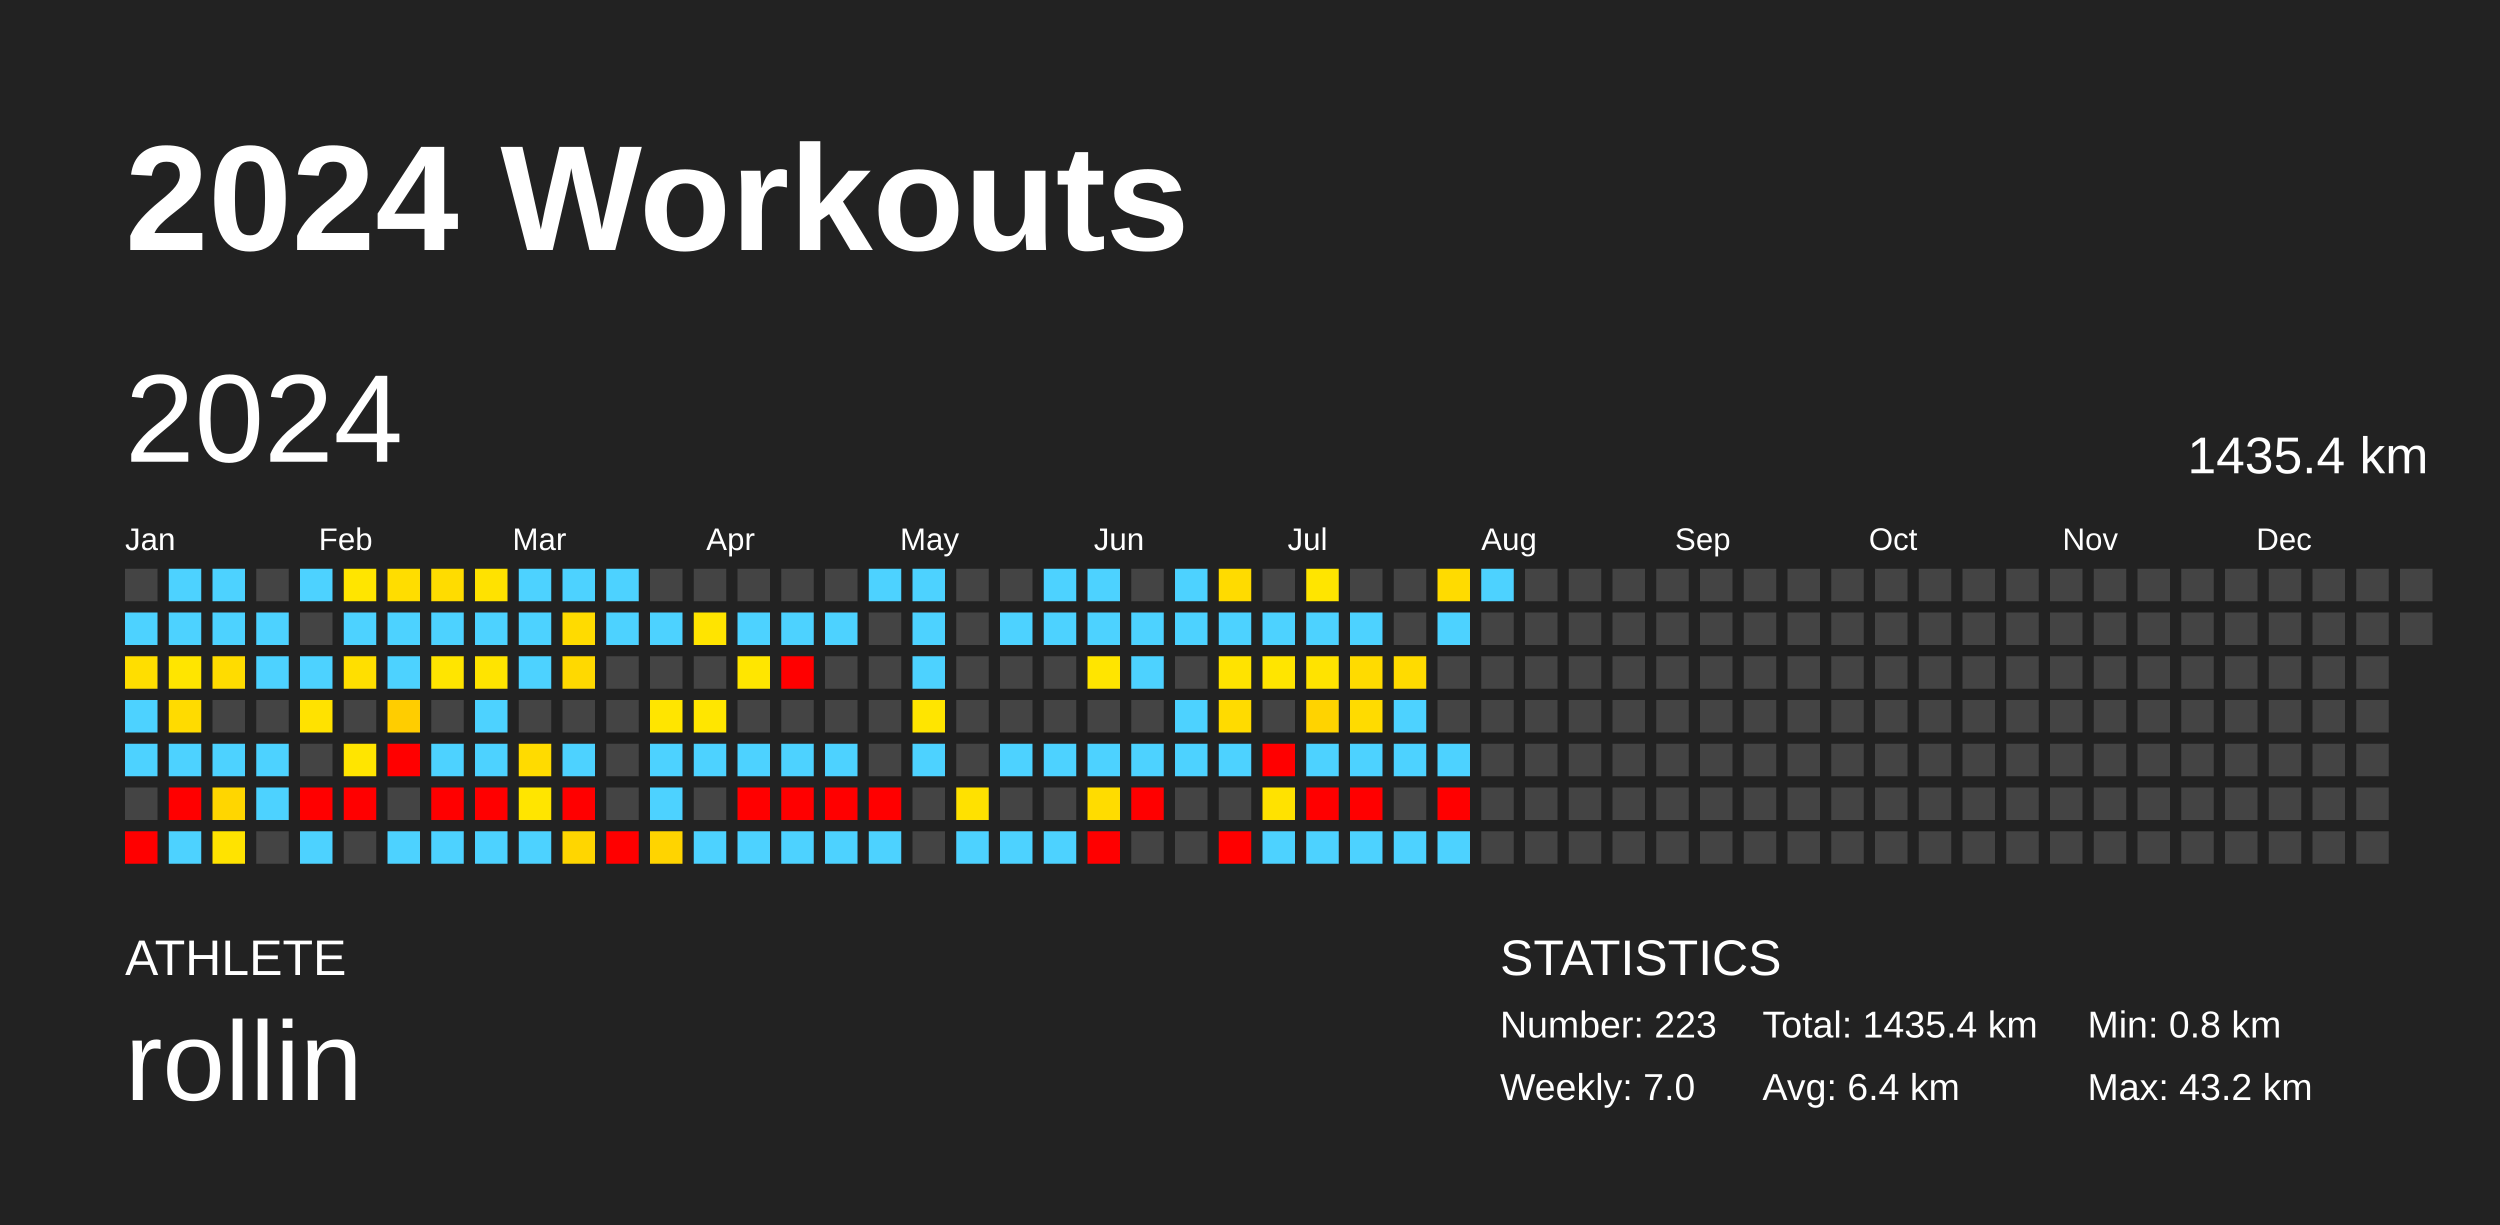
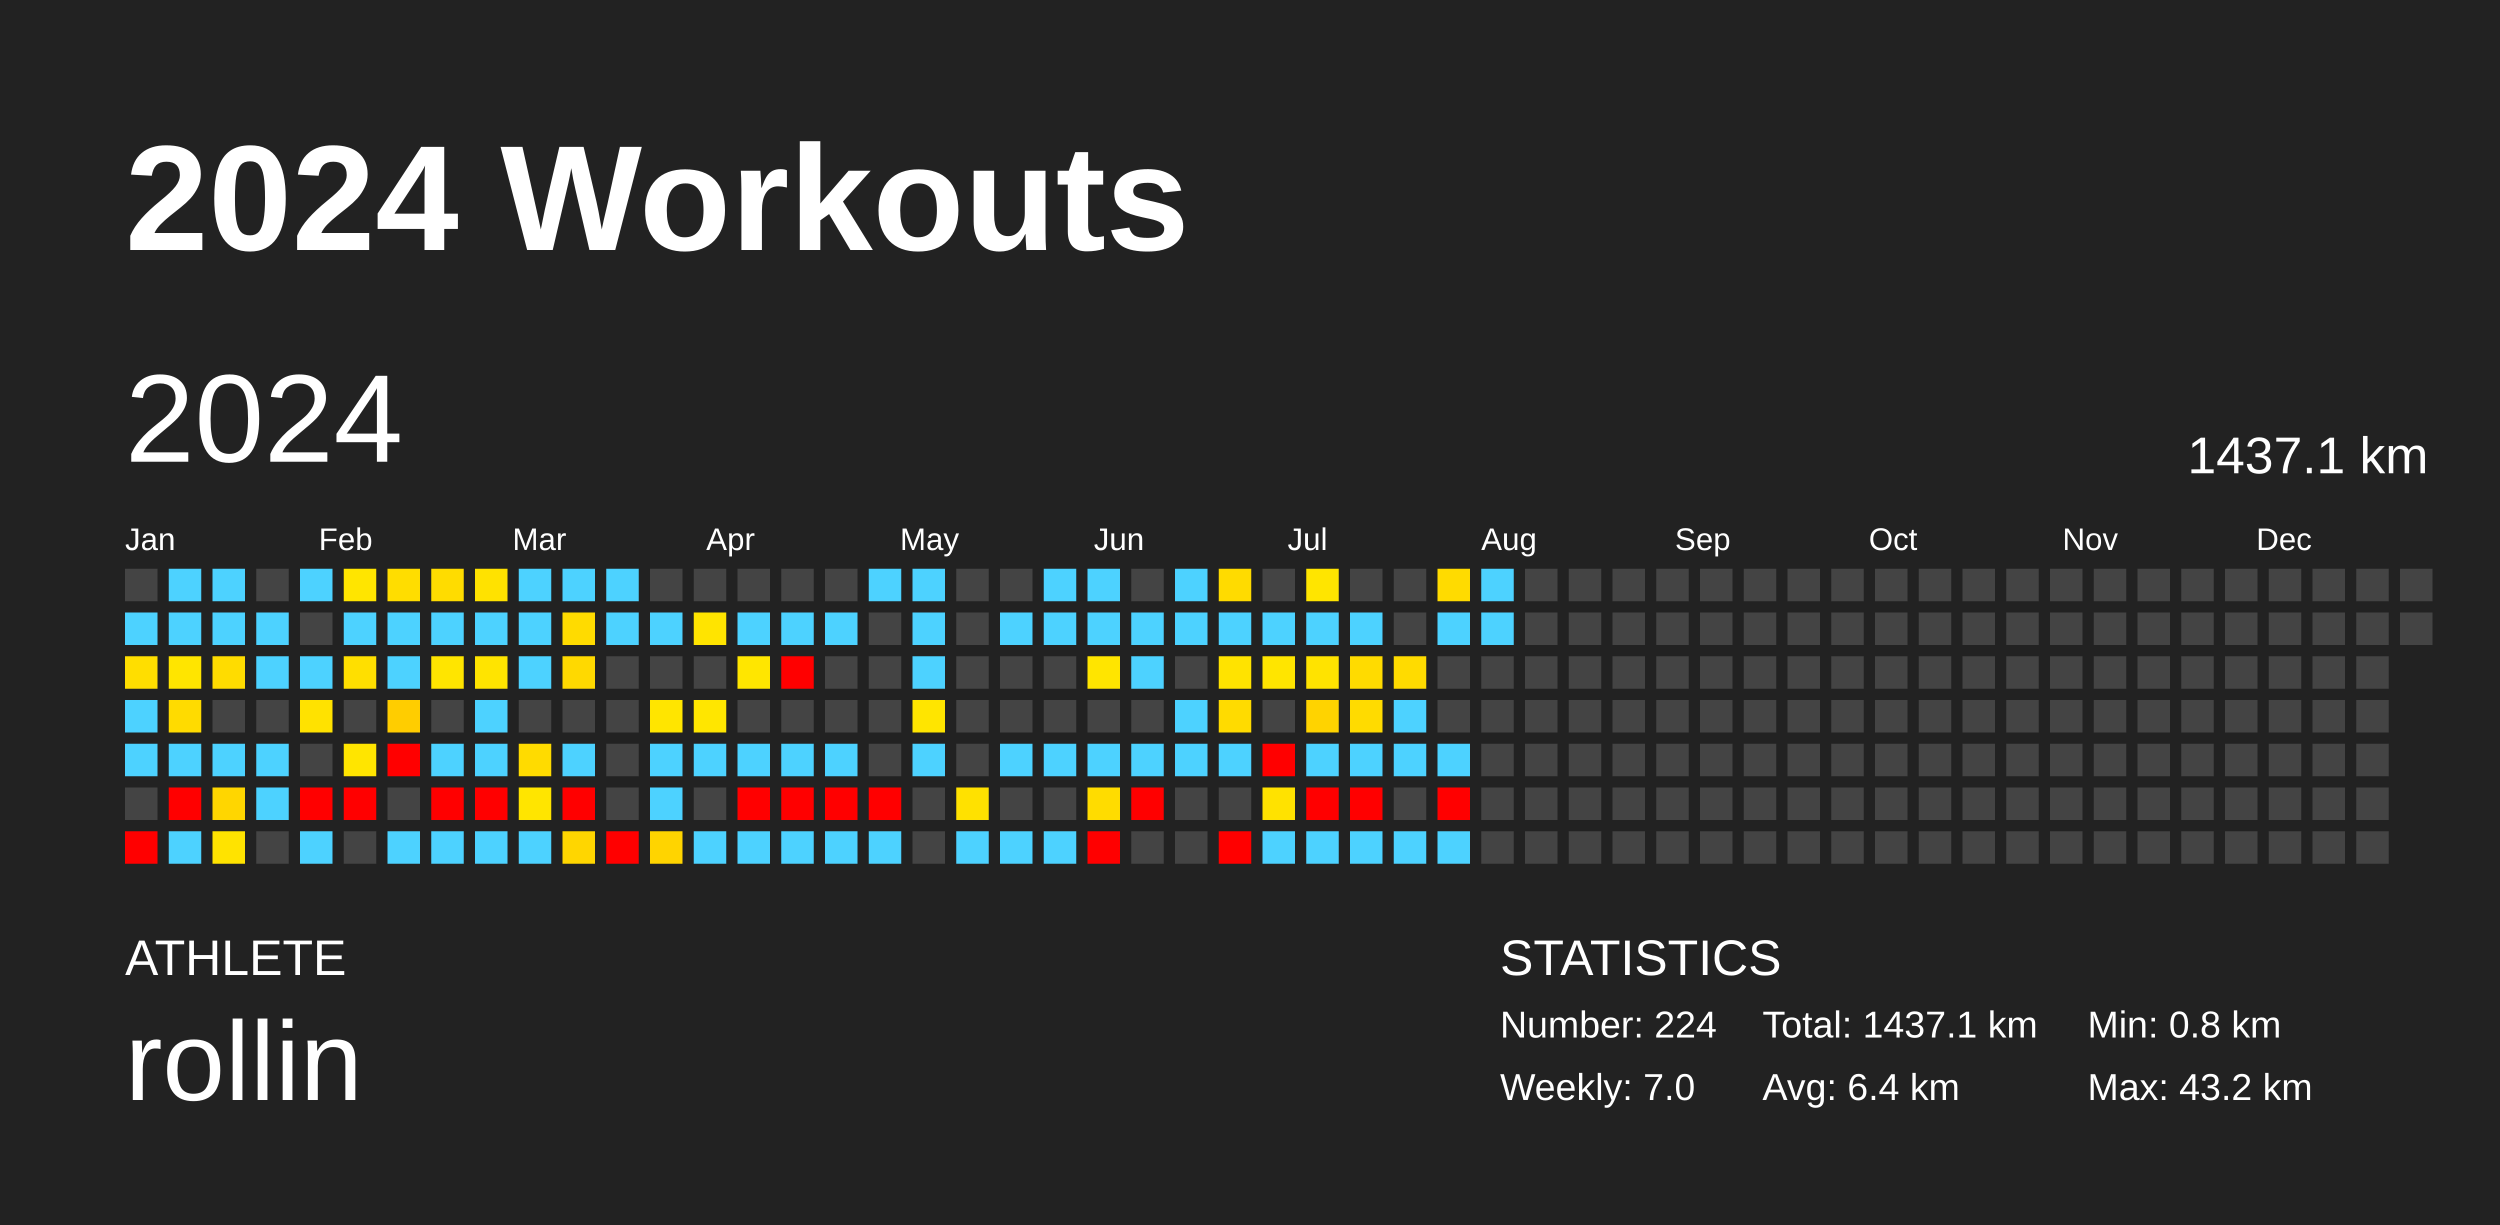
<svg xmlns="http://www.w3.org/2000/svg" baseProfile="full" height="98mm" version="1.1" viewBox="0,0,200,98" width="200mm">
  <defs />
  <rect fill="#222222" height="98" width="200" x="0" y="0" />
  <text fill="#FFFFFF" style="font-size:12px; font-family:Arial; font-weight:bold;" x="10" y="20">2024 Workouts</text>
  <text fill="#FFFFFF" style="font-size:4px; font-family:Arial" x="10" y="78">ATHLETE</text>
  <text fill="#FFFFFF" style="font-size:9px; font-family:Arial" x="10" y="88">rollin</text>
  <text fill="#FFFFFF" style="font-size:4px; font-family:Arial" x="120" y="78">STATISTICS</text>
-   <text fill="#FFFFFF" style="font-size:3px; font-family:Arial" x="120" y="83">Number: 223</text>
+   <text fill="#FFFFFF" style="font-size:3px; font-family:Arial" x="120" y="83">Number: 224</text>
  <text fill="#FFFFFF" style="font-size:3px; font-family:Arial" x="120" y="88">Weekly: 7.0</text>
-   <text fill="#FFFFFF" style="font-size:3px; font-family:Arial" x="141" y="83">Total: 1435.4 km</text>
+   <text fill="#FFFFFF" style="font-size:3px; font-family:Arial" x="141" y="83">Total: 1437.1 km</text>
  <text fill="#FFFFFF" style="font-size:3px; font-family:Arial" x="141" y="88">Avg: 6.4 km</text>
  <text fill="#FFFFFF" style="font-size:3px; font-family:Arial" x="167" y="83">Min: 0.8 km</text>
  <text fill="#FFFFFF" style="font-size:3px; font-family:Arial" x="167" y="88">Max: 43.2 km</text>
  <text dominant-baseline="hanging" fill="#FFFFFF" style="font-size:10.0px; font-family:Arial;" x="10" y="30">2024</text>
-   <text dominant-baseline="hanging" fill="#FFFFFF" style="font-size:4.125px; font-family:Arial;" x="175" y="35">1435.4 km</text>
+   <text dominant-baseline="hanging" fill="#FFFFFF" style="font-size:4.125px; font-family:Arial;" x="175" y="35">1437.1 km</text>
  <text fill="#FFFFFF" style="font-size:2.5px; font-family:Arial" x="10.0" y="44">Jan</text>
  <text fill="#FFFFFF" style="font-size:2.5px; font-family:Arial" x="25.5" y="44">Feb</text>
  <text fill="#FFFFFF" style="font-size:2.5px; font-family:Arial" x="41.0" y="44">Mar</text>
  <text fill="#FFFFFF" style="font-size:2.5px; font-family:Arial" x="56.5" y="44">Apr</text>
  <text fill="#FFFFFF" style="font-size:2.5px; font-family:Arial" x="72.0" y="44">May</text>
  <text fill="#FFFFFF" style="font-size:2.5px; font-family:Arial" x="87.5" y="44">Jun</text>
  <text fill="#FFFFFF" style="font-size:2.5px; font-family:Arial" x="103.0" y="44">Jul</text>
  <text fill="#FFFFFF" style="font-size:2.5px; font-family:Arial" x="118.5" y="44">Aug</text>
  <text fill="#FFFFFF" style="font-size:2.5px; font-family:Arial" x="134.0" y="44">Sep</text>
  <text fill="#FFFFFF" style="font-size:2.5px; font-family:Arial" x="149.5" y="44">Oct</text>
  <text fill="#FFFFFF" style="font-size:2.5px; font-family:Arial" x="165.0" y="44">Nov</text>
  <text fill="#FFFFFF" style="font-size:2.5px; font-family:Arial" x="180.5" y="44">Dec</text>
  <rect fill="#444444" height="2.6" width="2.6" x="10.0" y="45.5" />
  <rect fill="#4dd2ff" height="2.6" width="2.6" x="10.0" y="49.0" />
  <rect fill="#ffde00" height="2.6" width="2.6" x="10.0" y="52.5" />
  <rect fill="#4dd2ff" height="2.6" width="2.6" x="10.0" y="56.0" />
  <rect fill="#4dd2ff" height="2.6" width="2.6" x="10.0" y="59.5" />
  <rect fill="#444444" height="2.6" width="2.6" x="10.0" y="63.0" />
  <rect fill="red" height="2.6" width="2.6" x="10.0" y="66.5" />
  <rect fill="#4dd2ff" height="2.6" width="2.6" x="13.5" y="45.5" />
  <rect fill="#4dd2ff" height="2.6" width="2.6" x="13.5" y="49.0" />
  <rect fill="#ffe500" height="2.6" width="2.6" x="13.5" y="52.5" />
  <rect fill="#ffdb00" height="2.6" width="2.6" x="13.5" y="56.0" />
  <rect fill="#4dd2ff" height="2.6" width="2.6" x="13.5" y="59.5" />
  <rect fill="red" height="2.6" width="2.6" x="13.5" y="63.0" />
  <rect fill="#4dd2ff" height="2.6" width="2.6" x="13.5" y="66.5" />
  <rect fill="#4dd2ff" height="2.6" width="2.6" x="17.0" y="45.5" />
  <rect fill="#4dd2ff" height="2.6" width="2.6" x="17.0" y="49.0" />
  <rect fill="#ffdc00" height="2.6" width="2.6" x="17.0" y="52.5" />
  <rect fill="#444444" height="2.6" width="2.6" x="17.0" y="56.0" />
  <rect fill="#4dd2ff" height="2.6" width="2.6" x="17.0" y="59.5" />
  <rect fill="#ffd600" height="2.6" width="2.6" x="17.0" y="63.0" />
  <rect fill="#ffe300" height="2.6" width="2.6" x="17.0" y="66.5" />
  <rect fill="#444444" height="2.6" width="2.6" x="20.5" y="45.5" />
  <rect fill="#4dd2ff" height="2.6" width="2.6" x="20.5" y="49.0" />
  <rect fill="#4dd2ff" height="2.6" width="2.6" x="20.5" y="52.5" />
  <rect fill="#444444" height="2.6" width="2.6" x="20.5" y="56.0" />
  <rect fill="#4dd2ff" height="2.6" width="2.6" x="20.5" y="59.5" />
  <rect fill="#4dd2ff" height="2.6" width="2.6" x="20.5" y="63.0" />
  <rect fill="#444444" height="2.6" width="2.6" x="20.5" y="66.5" />
  <rect fill="#4dd2ff" height="2.6" width="2.6" x="24.0" y="45.5" />
  <rect fill="#444444" height="2.6" width="2.6" x="24.0" y="49.0" />
  <rect fill="#4dd2ff" height="2.6" width="2.6" x="24.0" y="52.5" />
  <rect fill="#ffe200" height="2.6" width="2.6" x="24.0" y="56.0" />
  <rect fill="#444444" height="2.6" width="2.6" x="24.0" y="59.5" />
  <rect fill="red" height="2.6" width="2.6" x="24.0" y="63.0" />
  <rect fill="#4dd2ff" height="2.6" width="2.6" x="24.0" y="66.5" />
  <rect fill="#ffe500" height="2.6" width="2.6" x="27.5" y="45.5" />
  <rect fill="#4dd2ff" height="2.6" width="2.6" x="27.5" y="49.0" />
  <rect fill="#ffdf00" height="2.6" width="2.6" x="27.5" y="52.5" />
  <rect fill="#444444" height="2.6" width="2.6" x="27.5" y="56.0" />
  <rect fill="#ffe500" height="2.6" width="2.6" x="27.5" y="59.5" />
  <rect fill="red" height="2.6" width="2.6" x="27.5" y="63.0" />
  <rect fill="#444444" height="2.6" width="2.6" x="27.5" y="66.5" />
  <rect fill="#ffdd00" height="2.6" width="2.6" x="31.0" y="45.5" />
  <rect fill="#4dd2ff" height="2.6" width="2.6" x="31.0" y="49.0" />
  <rect fill="#4dd2ff" height="2.6" width="2.6" x="31.0" y="52.5" />
  <rect fill="#ffcd00" height="2.6" width="2.6" x="31.0" y="56.0" />
  <rect fill="red" height="2.6" width="2.6" x="31.0" y="59.5" />
  <rect fill="#444444" height="2.6" width="2.6" x="31.0" y="63.0" />
  <rect fill="#4dd2ff" height="2.6" width="2.6" x="31.0" y="66.5" />
  <rect fill="#ffdc00" height="2.6" width="2.6" x="34.5" y="45.5" />
  <rect fill="#4dd2ff" height="2.6" width="2.6" x="34.5" y="49.0" />
  <rect fill="#ffe500" height="2.6" width="2.6" x="34.5" y="52.5" />
  <rect fill="#444444" height="2.6" width="2.6" x="34.5" y="56.0" />
  <rect fill="#4dd2ff" height="2.6" width="2.6" x="34.5" y="59.5" />
  <rect fill="red" height="2.6" width="2.6" x="34.5" y="63.0" />
  <rect fill="#4dd2ff" height="2.6" width="2.6" x="34.5" y="66.5" />
  <rect fill="#ffe200" height="2.6" width="2.6" x="38.0" y="45.5" />
  <rect fill="#4dd2ff" height="2.6" width="2.6" x="38.0" y="49.0" />
  <rect fill="#ffe400" height="2.6" width="2.6" x="38.0" y="52.5" />
  <rect fill="#4dd2ff" height="2.6" width="2.6" x="38.0" y="56.0" />
  <rect fill="#4dd2ff" height="2.6" width="2.6" x="38.0" y="59.5" />
  <rect fill="red" height="2.6" width="2.6" x="38.0" y="63.0" />
  <rect fill="#4dd2ff" height="2.6" width="2.6" x="38.0" y="66.5" />
  <rect fill="#4dd2ff" height="2.6" width="2.6" x="41.5" y="45.5" />
  <rect fill="#4dd2ff" height="2.6" width="2.6" x="41.5" y="49.0" />
  <rect fill="#4dd2ff" height="2.6" width="2.6" x="41.5" y="52.5" />
  <rect fill="#444444" height="2.6" width="2.6" x="41.5" y="56.0" />
  <rect fill="#ffdb00" height="2.6" width="2.6" x="41.5" y="59.5" />
  <rect fill="#ffe500" height="2.6" width="2.6" x="41.5" y="63.0" />
  <rect fill="#4dd2ff" height="2.6" width="2.6" x="41.5" y="66.5" />
  <rect fill="#4dd2ff" height="2.6" width="2.6" x="45.0" y="45.5" />
  <rect fill="#ffdb00" height="2.6" width="2.6" x="45.0" y="49.0" />
  <rect fill="#ffd900" height="2.6" width="2.6" x="45.0" y="52.5" />
  <rect fill="#444444" height="2.6" width="2.6" x="45.0" y="56.0" />
  <rect fill="#4dd2ff" height="2.6" width="2.6" x="45.0" y="59.5" />
  <rect fill="red" height="2.6" width="2.6" x="45.0" y="63.0" />
  <rect fill="#ffd600" height="2.6" width="2.6" x="45.0" y="66.5" />
  <rect fill="#4dd2ff" height="2.6" width="2.6" x="48.5" y="45.5" />
  <rect fill="#4dd2ff" height="2.6" width="2.6" x="48.5" y="49.0" />
  <rect fill="#444444" height="2.6" width="2.6" x="48.5" y="52.5" />
  <rect fill="#444444" height="2.6" width="2.6" x="48.5" y="56.0" />
  <rect fill="#444444" height="2.6" width="2.6" x="48.5" y="59.5" />
  <rect fill="#444444" height="2.6" width="2.6" x="48.5" y="63.0" />
  <rect fill="red" height="2.6" width="2.6" x="48.5" y="66.5" />
  <rect fill="#444444" height="2.6" width="2.6" x="52.0" y="45.5" />
  <rect fill="#4dd2ff" height="2.6" width="2.6" x="52.0" y="49.0" />
  <rect fill="#444444" height="2.6" width="2.6" x="52.0" y="52.5" />
  <rect fill="#ffe500" height="2.6" width="2.6" x="52.0" y="56.0" />
  <rect fill="#4dd2ff" height="2.6" width="2.6" x="52.0" y="59.5" />
  <rect fill="#4dd2ff" height="2.6" width="2.6" x="52.0" y="63.0" />
  <rect fill="#ffd400" height="2.6" width="2.6" x="52.0" y="66.5" />
  <rect fill="#444444" height="2.6" width="2.6" x="55.5" y="45.5" />
  <rect fill="#ffe400" height="2.6" width="2.6" x="55.5" y="49.0" />
  <rect fill="#444444" height="2.6" width="2.6" x="55.5" y="52.5" />
  <rect fill="#ffe600" height="2.6" width="2.6" x="55.5" y="56.0" />
  <rect fill="#4dd2ff" height="2.6" width="2.6" x="55.5" y="59.5" />
  <rect fill="#444444" height="2.6" width="2.6" x="55.5" y="63.0" />
  <rect fill="#4dd2ff" height="2.6" width="2.6" x="55.5" y="66.5" />
  <rect fill="#444444" height="2.6" width="2.6" x="59.0" y="45.5" />
  <rect fill="#4dd2ff" height="2.6" width="2.6" x="59.0" y="49.0" />
  <rect fill="#ffe600" height="2.6" width="2.6" x="59.0" y="52.5" />
  <rect fill="#444444" height="2.6" width="2.6" x="59.0" y="56.0" />
  <rect fill="#4dd2ff" height="2.6" width="2.6" x="59.0" y="59.5" />
  <rect fill="red" height="2.6" width="2.6" x="59.0" y="63.0" />
  <rect fill="#4dd2ff" height="2.6" width="2.6" x="59.0" y="66.5" />
  <rect fill="#444444" height="2.6" width="2.6" x="62.5" y="45.5" />
  <rect fill="#4dd2ff" height="2.6" width="2.6" x="62.5" y="49.0" />
  <rect fill="red" height="2.6" width="2.6" x="62.5" y="52.5" />
  <rect fill="#444444" height="2.6" width="2.6" x="62.5" y="56.0" />
  <rect fill="#4dd2ff" height="2.6" width="2.6" x="62.5" y="59.5" />
  <rect fill="red" height="2.6" width="2.6" x="62.5" y="63.0" />
  <rect fill="#4dd2ff" height="2.6" width="2.6" x="62.5" y="66.5" />
  <rect fill="#444444" height="2.6" width="2.6" x="66.0" y="45.5" />
  <rect fill="#4dd2ff" height="2.6" width="2.6" x="66.0" y="49.0" />
  <rect fill="#444444" height="2.6" width="2.6" x="66.0" y="52.5" />
  <rect fill="#444444" height="2.6" width="2.6" x="66.0" y="56.0" />
  <rect fill="#4dd2ff" height="2.6" width="2.6" x="66.0" y="59.5" />
  <rect fill="red" height="2.6" width="2.6" x="66.0" y="63.0" />
  <rect fill="#4dd2ff" height="2.6" width="2.6" x="66.0" y="66.5" />
  <rect fill="#4dd2ff" height="2.6" width="2.6" x="69.5" y="45.5" />
  <rect fill="#444444" height="2.6" width="2.6" x="69.5" y="49.0" />
  <rect fill="#444444" height="2.6" width="2.6" x="69.5" y="52.5" />
  <rect fill="#444444" height="2.6" width="2.6" x="69.5" y="56.0" />
  <rect fill="#444444" height="2.6" width="2.6" x="69.5" y="59.5" />
  <rect fill="red" height="2.6" width="2.6" x="69.5" y="63.0" />
  <rect fill="#4dd2ff" height="2.6" width="2.6" x="69.5" y="66.5" />
  <rect fill="#4dd2ff" height="2.6" width="2.6" x="73.0" y="45.5" />
  <rect fill="#4dd2ff" height="2.6" width="2.6" x="73.0" y="49.0" />
  <rect fill="#4dd2ff" height="2.6" width="2.6" x="73.0" y="52.5" />
  <rect fill="#ffe500" height="2.6" width="2.6" x="73.0" y="56.0" />
  <rect fill="#4dd2ff" height="2.6" width="2.6" x="73.0" y="59.5" />
  <rect fill="#444444" height="2.6" width="2.6" x="73.0" y="63.0" />
  <rect fill="#444444" height="2.6" width="2.6" x="73.0" y="66.5" />
  <rect fill="#444444" height="2.6" width="2.6" x="76.5" y="45.5" />
  <rect fill="#444444" height="2.6" width="2.6" x="76.5" y="49.0" />
  <rect fill="#444444" height="2.6" width="2.6" x="76.5" y="52.5" />
  <rect fill="#444444" height="2.6" width="2.6" x="76.5" y="56.0" />
  <rect fill="#444444" height="2.6" width="2.6" x="76.5" y="59.5" />
  <rect fill="#ffe100" height="2.6" width="2.6" x="76.5" y="63.0" />
  <rect fill="#4dd2ff" height="2.6" width="2.6" x="76.5" y="66.5" />
  <rect fill="#444444" height="2.6" width="2.6" x="80.0" y="45.5" />
  <rect fill="#4dd2ff" height="2.6" width="2.6" x="80.0" y="49.0" />
  <rect fill="#444444" height="2.6" width="2.6" x="80.0" y="52.5" />
  <rect fill="#444444" height="2.6" width="2.6" x="80.0" y="56.0" />
  <rect fill="#4dd2ff" height="2.6" width="2.6" x="80.0" y="59.5" />
  <rect fill="#444444" height="2.6" width="2.6" x="80.0" y="63.0" />
  <rect fill="#4dd2ff" height="2.6" width="2.6" x="80.0" y="66.5" />
  <rect fill="#4dd2ff" height="2.6" width="2.6" x="83.5" y="45.5" />
  <rect fill="#4dd2ff" height="2.6" width="2.6" x="83.5" y="49.0" />
  <rect fill="#444444" height="2.6" width="2.6" x="83.5" y="52.5" />
  <rect fill="#444444" height="2.6" width="2.6" x="83.5" y="56.0" />
  <rect fill="#4dd2ff" height="2.6" width="2.6" x="83.5" y="59.5" />
  <rect fill="#444444" height="2.6" width="2.6" x="83.5" y="63.0" />
  <rect fill="#4dd2ff" height="2.6" width="2.6" x="83.5" y="66.5" />
  <rect fill="#4dd2ff" height="2.6" width="2.6" x="87.0" y="45.5" />
  <rect fill="#4dd2ff" height="2.6" width="2.6" x="87.0" y="49.0" />
  <rect fill="#ffe500" height="2.6" width="2.6" x="87.0" y="52.5" />
  <rect fill="#444444" height="2.6" width="2.6" x="87.0" y="56.0" />
  <rect fill="#4dd2ff" height="2.6" width="2.6" x="87.0" y="59.5" />
  <rect fill="#ffdc00" height="2.6" width="2.6" x="87.0" y="63.0" />
  <rect fill="red" height="2.6" width="2.6" x="87.0" y="66.5" />
  <rect fill="#444444" height="2.6" width="2.6" x="90.5" y="45.5" />
  <rect fill="#4dd2ff" height="2.6" width="2.6" x="90.5" y="49.0" />
  <rect fill="#4dd2ff" height="2.6" width="2.6" x="90.5" y="52.5" />
  <rect fill="#444444" height="2.6" width="2.6" x="90.5" y="56.0" />
  <rect fill="#4dd2ff" height="2.6" width="2.6" x="90.5" y="59.5" />
  <rect fill="red" height="2.6" width="2.6" x="90.5" y="63.0" />
  <rect fill="#444444" height="2.6" width="2.6" x="90.5" y="66.5" />
  <rect fill="#4dd2ff" height="2.6" width="2.6" x="94.0" y="45.5" />
  <rect fill="#4dd2ff" height="2.6" width="2.6" x="94.0" y="49.0" />
  <rect fill="#444444" height="2.6" width="2.6" x="94.0" y="52.5" />
  <rect fill="#4dd2ff" height="2.6" width="2.6" x="94.0" y="56.0" />
  <rect fill="#4dd2ff" height="2.6" width="2.6" x="94.0" y="59.5" />
  <rect fill="#444444" height="2.6" width="2.6" x="94.0" y="63.0" />
  <rect fill="#444444" height="2.6" width="2.6" x="94.0" y="66.5" />
  <rect fill="#ffdb00" height="2.6" width="2.6" x="97.5" y="45.5" />
  <rect fill="#4dd2ff" height="2.6" width="2.6" x="97.5" y="49.0" />
  <rect fill="#ffe300" height="2.6" width="2.6" x="97.5" y="52.5" />
  <rect fill="#ffdb00" height="2.6" width="2.6" x="97.5" y="56.0" />
  <rect fill="#4dd2ff" height="2.6" width="2.6" x="97.5" y="59.5" />
  <rect fill="#444444" height="2.6" width="2.6" x="97.5" y="63.0" />
  <rect fill="red" height="2.6" width="2.6" x="97.5" y="66.5" />
  <rect fill="#444444" height="2.6" width="2.6" x="101.0" y="45.5" />
  <rect fill="#4dd2ff" height="2.6" width="2.6" x="101.0" y="49.0" />
  <rect fill="#ffe500" height="2.6" width="2.6" x="101.0" y="52.5" />
  <rect fill="#444444" height="2.6" width="2.6" x="101.0" y="56.0" />
  <rect fill="red" height="2.6" width="2.6" x="101.0" y="59.5" />
  <rect fill="#ffe200" height="2.6" width="2.6" x="101.0" y="63.0" />
  <rect fill="#4dd2ff" height="2.6" width="2.6" x="101.0" y="66.5" />
  <rect fill="#ffe500" height="2.6" width="2.6" x="104.5" y="45.5" />
  <rect fill="#4dd2ff" height="2.6" width="2.6" x="104.5" y="49.0" />
  <rect fill="#ffe300" height="2.6" width="2.6" x="104.5" y="52.5" />
  <rect fill="#ffd300" height="2.6" width="2.6" x="104.5" y="56.0" />
  <rect fill="#4dd2ff" height="2.6" width="2.6" x="104.5" y="59.5" />
  <rect fill="red" height="2.6" width="2.6" x="104.5" y="63.0" />
  <rect fill="#4dd2ff" height="2.6" width="2.6" x="104.5" y="66.5" />
  <rect fill="#444444" height="2.6" width="2.6" x="108.0" y="45.5" />
  <rect fill="#4dd2ff" height="2.6" width="2.6" x="108.0" y="49.0" />
  <rect fill="#ffdb00" height="2.6" width="2.6" x="108.0" y="52.5" />
  <rect fill="#ffdb00" height="2.6" width="2.6" x="108.0" y="56.0" />
  <rect fill="#4dd2ff" height="2.6" width="2.6" x="108.0" y="59.5" />
  <rect fill="red" height="2.6" width="2.6" x="108.0" y="63.0" />
  <rect fill="#4dd2ff" height="2.6" width="2.6" x="108.0" y="66.5" />
  <rect fill="#444444" height="2.6" width="2.6" x="111.5" y="45.5" />
  <rect fill="#444444" height="2.6" width="2.6" x="111.5" y="49.0" />
  <rect fill="#ffdb00" height="2.6" width="2.6" x="111.5" y="52.5" />
  <rect fill="#4dd2ff" height="2.6" width="2.6" x="111.5" y="56.0" />
  <rect fill="#4dd2ff" height="2.6" width="2.6" x="111.5" y="59.5" />
  <rect fill="#444444" height="2.6" width="2.6" x="111.5" y="63.0" />
  <rect fill="#4dd2ff" height="2.6" width="2.6" x="111.5" y="66.5" />
  <rect fill="#ffdb00" height="2.6" width="2.6" x="115.0" y="45.5" />
  <rect fill="#4dd2ff" height="2.6" width="2.6" x="115.0" y="49.0" />
  <rect fill="#444444" height="2.6" width="2.6" x="115.0" y="52.5" />
  <rect fill="#444444" height="2.6" width="2.6" x="115.0" y="56.0" />
  <rect fill="#4dd2ff" height="2.6" width="2.6" x="115.0" y="59.5" />
  <rect fill="red" height="2.6" width="2.6" x="115.0" y="63.0" />
  <rect fill="#4dd2ff" height="2.6" width="2.6" x="115.0" y="66.5" />
  <rect fill="#4dd2ff" height="2.6" width="2.6" x="118.5" y="45.5" />
-   <rect fill="#444444" height="2.6" width="2.6" x="118.5" y="49.0" />
+   <rect fill="#4dd2ff" height="2.6" width="2.6" x="118.5" y="49.0" />
  <rect fill="#444444" height="2.6" width="2.6" x="118.5" y="52.5" />
  <rect fill="#444444" height="2.6" width="2.6" x="118.5" y="56.0" />
  <rect fill="#444444" height="2.6" width="2.6" x="118.5" y="59.5" />
  <rect fill="#444444" height="2.6" width="2.6" x="118.5" y="63.0" />
  <rect fill="#444444" height="2.6" width="2.6" x="118.5" y="66.5" />
  <rect fill="#444444" height="2.6" width="2.6" x="122.0" y="45.5" />
  <rect fill="#444444" height="2.6" width="2.6" x="122.0" y="49.0" />
  <rect fill="#444444" height="2.6" width="2.6" x="122.0" y="52.5" />
  <rect fill="#444444" height="2.6" width="2.6" x="122.0" y="56.0" />
  <rect fill="#444444" height="2.6" width="2.6" x="122.0" y="59.5" />
  <rect fill="#444444" height="2.6" width="2.6" x="122.0" y="63.0" />
  <rect fill="#444444" height="2.6" width="2.6" x="122.0" y="66.5" />
  <rect fill="#444444" height="2.6" width="2.6" x="125.5" y="45.5" />
  <rect fill="#444444" height="2.6" width="2.6" x="125.5" y="49.0" />
  <rect fill="#444444" height="2.6" width="2.6" x="125.5" y="52.5" />
  <rect fill="#444444" height="2.6" width="2.6" x="125.5" y="56.0" />
  <rect fill="#444444" height="2.6" width="2.6" x="125.5" y="59.5" />
  <rect fill="#444444" height="2.6" width="2.6" x="125.5" y="63.0" />
  <rect fill="#444444" height="2.6" width="2.6" x="125.5" y="66.5" />
  <rect fill="#444444" height="2.6" width="2.6" x="129.0" y="45.5" />
  <rect fill="#444444" height="2.6" width="2.6" x="129.0" y="49.0" />
  <rect fill="#444444" height="2.6" width="2.6" x="129.0" y="52.5" />
  <rect fill="#444444" height="2.6" width="2.6" x="129.0" y="56.0" />
  <rect fill="#444444" height="2.6" width="2.6" x="129.0" y="59.5" />
  <rect fill="#444444" height="2.6" width="2.6" x="129.0" y="63.0" />
  <rect fill="#444444" height="2.6" width="2.6" x="129.0" y="66.5" />
  <rect fill="#444444" height="2.6" width="2.6" x="132.5" y="45.5" />
  <rect fill="#444444" height="2.6" width="2.6" x="132.5" y="49.0" />
  <rect fill="#444444" height="2.6" width="2.6" x="132.5" y="52.5" />
  <rect fill="#444444" height="2.6" width="2.6" x="132.5" y="56.0" />
  <rect fill="#444444" height="2.6" width="2.6" x="132.5" y="59.5" />
  <rect fill="#444444" height="2.6" width="2.6" x="132.5" y="63.0" />
  <rect fill="#444444" height="2.6" width="2.6" x="132.5" y="66.5" />
  <rect fill="#444444" height="2.6" width="2.6" x="136.0" y="45.5" />
  <rect fill="#444444" height="2.6" width="2.6" x="136.0" y="49.0" />
  <rect fill="#444444" height="2.6" width="2.6" x="136.0" y="52.5" />
  <rect fill="#444444" height="2.6" width="2.6" x="136.0" y="56.0" />
  <rect fill="#444444" height="2.6" width="2.6" x="136.0" y="59.5" />
  <rect fill="#444444" height="2.6" width="2.6" x="136.0" y="63.0" />
  <rect fill="#444444" height="2.6" width="2.6" x="136.0" y="66.5" />
  <rect fill="#444444" height="2.6" width="2.6" x="139.5" y="45.5" />
  <rect fill="#444444" height="2.6" width="2.6" x="139.5" y="49.0" />
  <rect fill="#444444" height="2.6" width="2.6" x="139.5" y="52.5" />
  <rect fill="#444444" height="2.6" width="2.6" x="139.5" y="56.0" />
  <rect fill="#444444" height="2.6" width="2.6" x="139.5" y="59.5" />
  <rect fill="#444444" height="2.6" width="2.6" x="139.5" y="63.0" />
  <rect fill="#444444" height="2.6" width="2.6" x="139.5" y="66.5" />
  <rect fill="#444444" height="2.6" width="2.6" x="143.0" y="45.5" />
  <rect fill="#444444" height="2.6" width="2.6" x="143.0" y="49.0" />
  <rect fill="#444444" height="2.6" width="2.6" x="143.0" y="52.5" />
  <rect fill="#444444" height="2.6" width="2.6" x="143.0" y="56.0" />
  <rect fill="#444444" height="2.6" width="2.6" x="143.0" y="59.5" />
  <rect fill="#444444" height="2.6" width="2.6" x="143.0" y="63.0" />
  <rect fill="#444444" height="2.6" width="2.6" x="143.0" y="66.5" />
  <rect fill="#444444" height="2.6" width="2.6" x="146.5" y="45.5" />
  <rect fill="#444444" height="2.6" width="2.6" x="146.5" y="49.0" />
  <rect fill="#444444" height="2.6" width="2.6" x="146.5" y="52.5" />
  <rect fill="#444444" height="2.6" width="2.6" x="146.5" y="56.0" />
  <rect fill="#444444" height="2.6" width="2.6" x="146.5" y="59.5" />
  <rect fill="#444444" height="2.6" width="2.6" x="146.5" y="63.0" />
  <rect fill="#444444" height="2.6" width="2.6" x="146.5" y="66.5" />
  <rect fill="#444444" height="2.6" width="2.6" x="150.0" y="45.5" />
  <rect fill="#444444" height="2.6" width="2.6" x="150.0" y="49.0" />
  <rect fill="#444444" height="2.6" width="2.6" x="150.0" y="52.5" />
  <rect fill="#444444" height="2.6" width="2.6" x="150.0" y="56.0" />
  <rect fill="#444444" height="2.6" width="2.6" x="150.0" y="59.5" />
  <rect fill="#444444" height="2.6" width="2.6" x="150.0" y="63.0" />
  <rect fill="#444444" height="2.6" width="2.6" x="150.0" y="66.5" />
  <rect fill="#444444" height="2.6" width="2.6" x="153.5" y="45.5" />
  <rect fill="#444444" height="2.6" width="2.6" x="153.5" y="49.0" />
  <rect fill="#444444" height="2.6" width="2.6" x="153.5" y="52.5" />
  <rect fill="#444444" height="2.6" width="2.6" x="153.5" y="56.0" />
  <rect fill="#444444" height="2.6" width="2.6" x="153.5" y="59.5" />
  <rect fill="#444444" height="2.6" width="2.6" x="153.5" y="63.0" />
  <rect fill="#444444" height="2.6" width="2.6" x="153.5" y="66.5" />
  <rect fill="#444444" height="2.6" width="2.6" x="157.0" y="45.5" />
  <rect fill="#444444" height="2.6" width="2.6" x="157.0" y="49.0" />
  <rect fill="#444444" height="2.6" width="2.6" x="157.0" y="52.5" />
  <rect fill="#444444" height="2.6" width="2.6" x="157.0" y="56.0" />
  <rect fill="#444444" height="2.6" width="2.6" x="157.0" y="59.5" />
  <rect fill="#444444" height="2.6" width="2.6" x="157.0" y="63.0" />
  <rect fill="#444444" height="2.6" width="2.6" x="157.0" y="66.5" />
  <rect fill="#444444" height="2.6" width="2.6" x="160.5" y="45.5" />
  <rect fill="#444444" height="2.6" width="2.6" x="160.5" y="49.0" />
  <rect fill="#444444" height="2.6" width="2.6" x="160.5" y="52.5" />
  <rect fill="#444444" height="2.6" width="2.6" x="160.5" y="56.0" />
  <rect fill="#444444" height="2.6" width="2.6" x="160.5" y="59.5" />
  <rect fill="#444444" height="2.6" width="2.6" x="160.5" y="63.0" />
  <rect fill="#444444" height="2.6" width="2.6" x="160.5" y="66.5" />
  <rect fill="#444444" height="2.6" width="2.6" x="164.0" y="45.5" />
  <rect fill="#444444" height="2.6" width="2.6" x="164.0" y="49.0" />
  <rect fill="#444444" height="2.6" width="2.6" x="164.0" y="52.5" />
  <rect fill="#444444" height="2.6" width="2.6" x="164.0" y="56.0" />
  <rect fill="#444444" height="2.6" width="2.6" x="164.0" y="59.5" />
  <rect fill="#444444" height="2.6" width="2.6" x="164.0" y="63.0" />
  <rect fill="#444444" height="2.6" width="2.6" x="164.0" y="66.5" />
  <rect fill="#444444" height="2.6" width="2.6" x="167.5" y="45.5" />
  <rect fill="#444444" height="2.6" width="2.6" x="167.5" y="49.0" />
  <rect fill="#444444" height="2.6" width="2.6" x="167.5" y="52.5" />
  <rect fill="#444444" height="2.6" width="2.6" x="167.5" y="56.0" />
  <rect fill="#444444" height="2.6" width="2.6" x="167.5" y="59.5" />
  <rect fill="#444444" height="2.6" width="2.6" x="167.5" y="63.0" />
  <rect fill="#444444" height="2.6" width="2.6" x="167.5" y="66.5" />
  <rect fill="#444444" height="2.6" width="2.6" x="171.0" y="45.5" />
  <rect fill="#444444" height="2.6" width="2.6" x="171.0" y="49.0" />
  <rect fill="#444444" height="2.6" width="2.6" x="171.0" y="52.5" />
  <rect fill="#444444" height="2.6" width="2.6" x="171.0" y="56.0" />
  <rect fill="#444444" height="2.6" width="2.6" x="171.0" y="59.5" />
  <rect fill="#444444" height="2.6" width="2.6" x="171.0" y="63.0" />
  <rect fill="#444444" height="2.6" width="2.6" x="171.0" y="66.5" />
  <rect fill="#444444" height="2.6" width="2.6" x="174.5" y="45.5" />
  <rect fill="#444444" height="2.6" width="2.6" x="174.5" y="49.0" />
  <rect fill="#444444" height="2.6" width="2.6" x="174.5" y="52.5" />
  <rect fill="#444444" height="2.6" width="2.6" x="174.5" y="56.0" />
  <rect fill="#444444" height="2.6" width="2.6" x="174.5" y="59.5" />
  <rect fill="#444444" height="2.6" width="2.6" x="174.5" y="63.0" />
  <rect fill="#444444" height="2.6" width="2.6" x="174.5" y="66.5" />
  <rect fill="#444444" height="2.6" width="2.6" x="178.0" y="45.5" />
  <rect fill="#444444" height="2.6" width="2.6" x="178.0" y="49.0" />
  <rect fill="#444444" height="2.6" width="2.6" x="178.0" y="52.5" />
  <rect fill="#444444" height="2.6" width="2.6" x="178.0" y="56.0" />
  <rect fill="#444444" height="2.6" width="2.6" x="178.0" y="59.5" />
  <rect fill="#444444" height="2.6" width="2.6" x="178.0" y="63.0" />
  <rect fill="#444444" height="2.6" width="2.6" x="178.0" y="66.5" />
  <rect fill="#444444" height="2.6" width="2.6" x="181.5" y="45.5" />
  <rect fill="#444444" height="2.6" width="2.6" x="181.5" y="49.0" />
  <rect fill="#444444" height="2.6" width="2.6" x="181.5" y="52.5" />
  <rect fill="#444444" height="2.6" width="2.6" x="181.5" y="56.0" />
  <rect fill="#444444" height="2.6" width="2.6" x="181.5" y="59.5" />
  <rect fill="#444444" height="2.6" width="2.6" x="181.5" y="63.0" />
  <rect fill="#444444" height="2.6" width="2.6" x="181.5" y="66.5" />
  <rect fill="#444444" height="2.6" width="2.6" x="185.0" y="45.5" />
  <rect fill="#444444" height="2.6" width="2.6" x="185.0" y="49.0" />
  <rect fill="#444444" height="2.6" width="2.6" x="185.0" y="52.5" />
  <rect fill="#444444" height="2.6" width="2.6" x="185.0" y="56.0" />
  <rect fill="#444444" height="2.6" width="2.6" x="185.0" y="59.5" />
  <rect fill="#444444" height="2.6" width="2.6" x="185.0" y="63.0" />
  <rect fill="#444444" height="2.6" width="2.6" x="185.0" y="66.5" />
  <rect fill="#444444" height="2.6" width="2.6" x="188.5" y="45.5" />
  <rect fill="#444444" height="2.6" width="2.6" x="188.5" y="49.0" />
  <rect fill="#444444" height="2.6" width="2.6" x="188.5" y="52.5" />
  <rect fill="#444444" height="2.6" width="2.6" x="188.5" y="56.0" />
  <rect fill="#444444" height="2.6" width="2.6" x="188.5" y="59.5" />
  <rect fill="#444444" height="2.6" width="2.6" x="188.5" y="63.0" />
  <rect fill="#444444" height="2.6" width="2.6" x="188.5" y="66.5" />
  <rect fill="#444444" height="2.6" width="2.6" x="192.0" y="45.5" />
  <rect fill="#444444" height="2.6" width="2.6" x="192.0" y="49.0" />
</svg>
